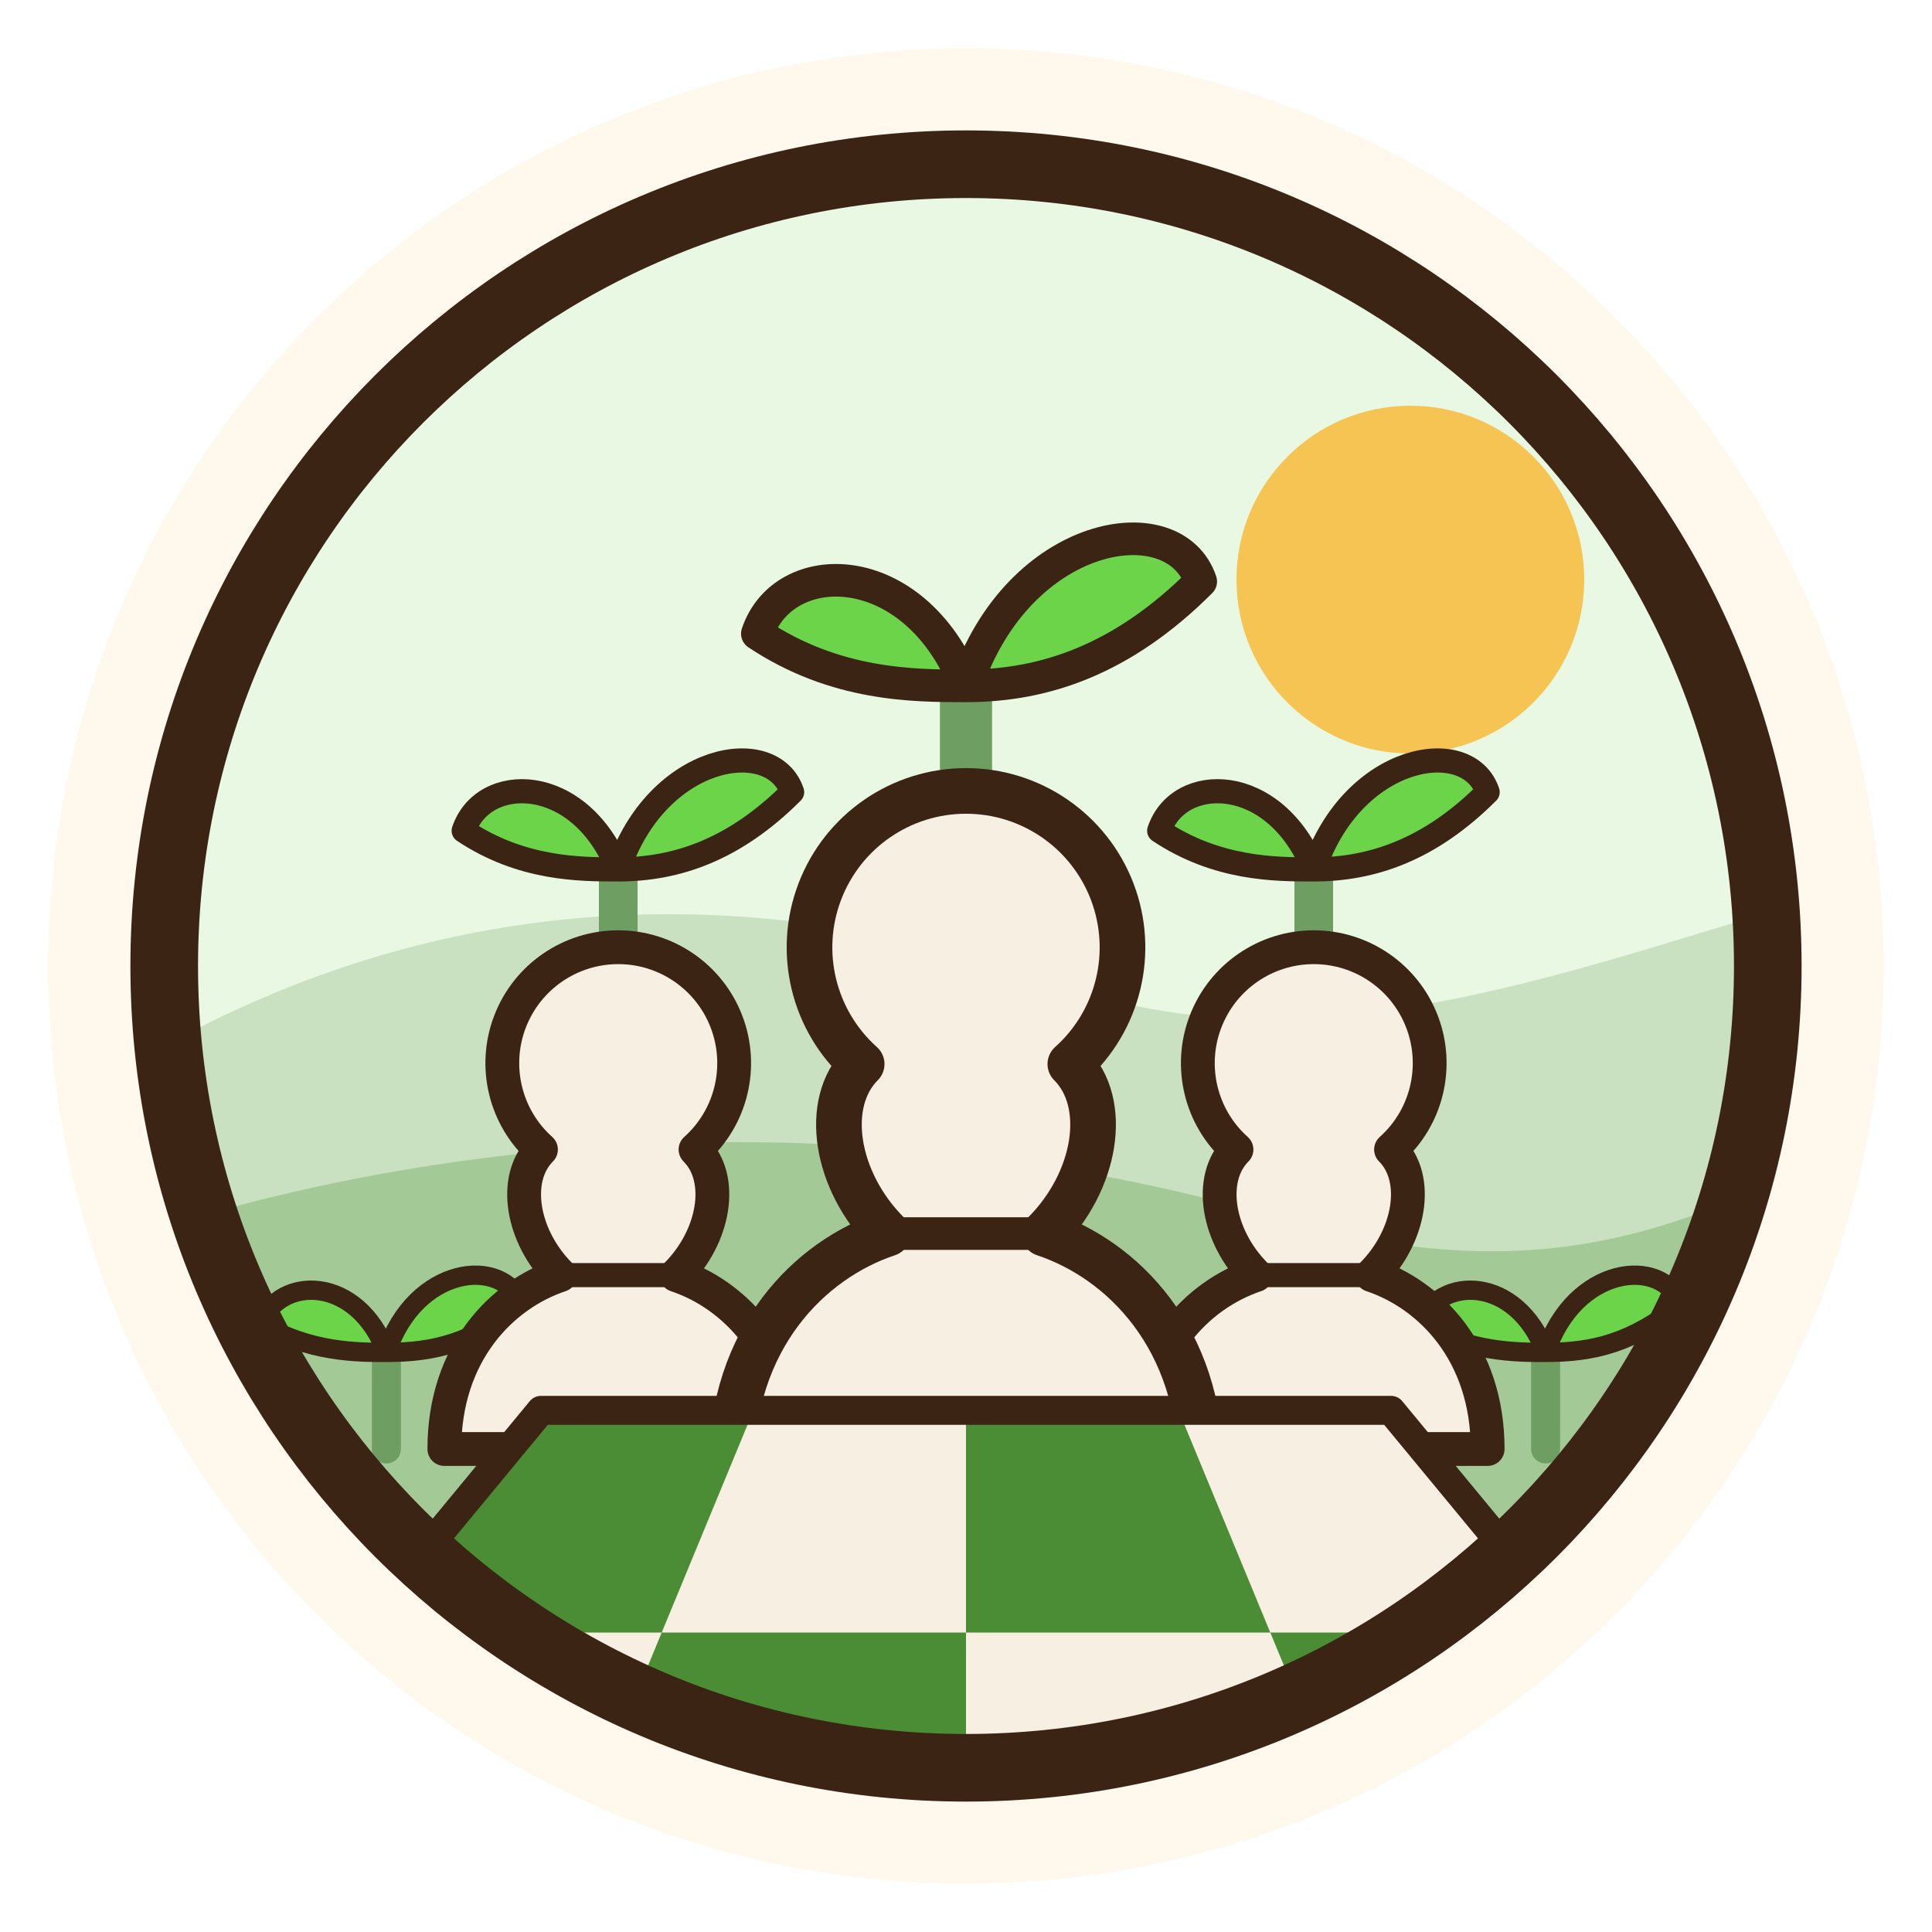
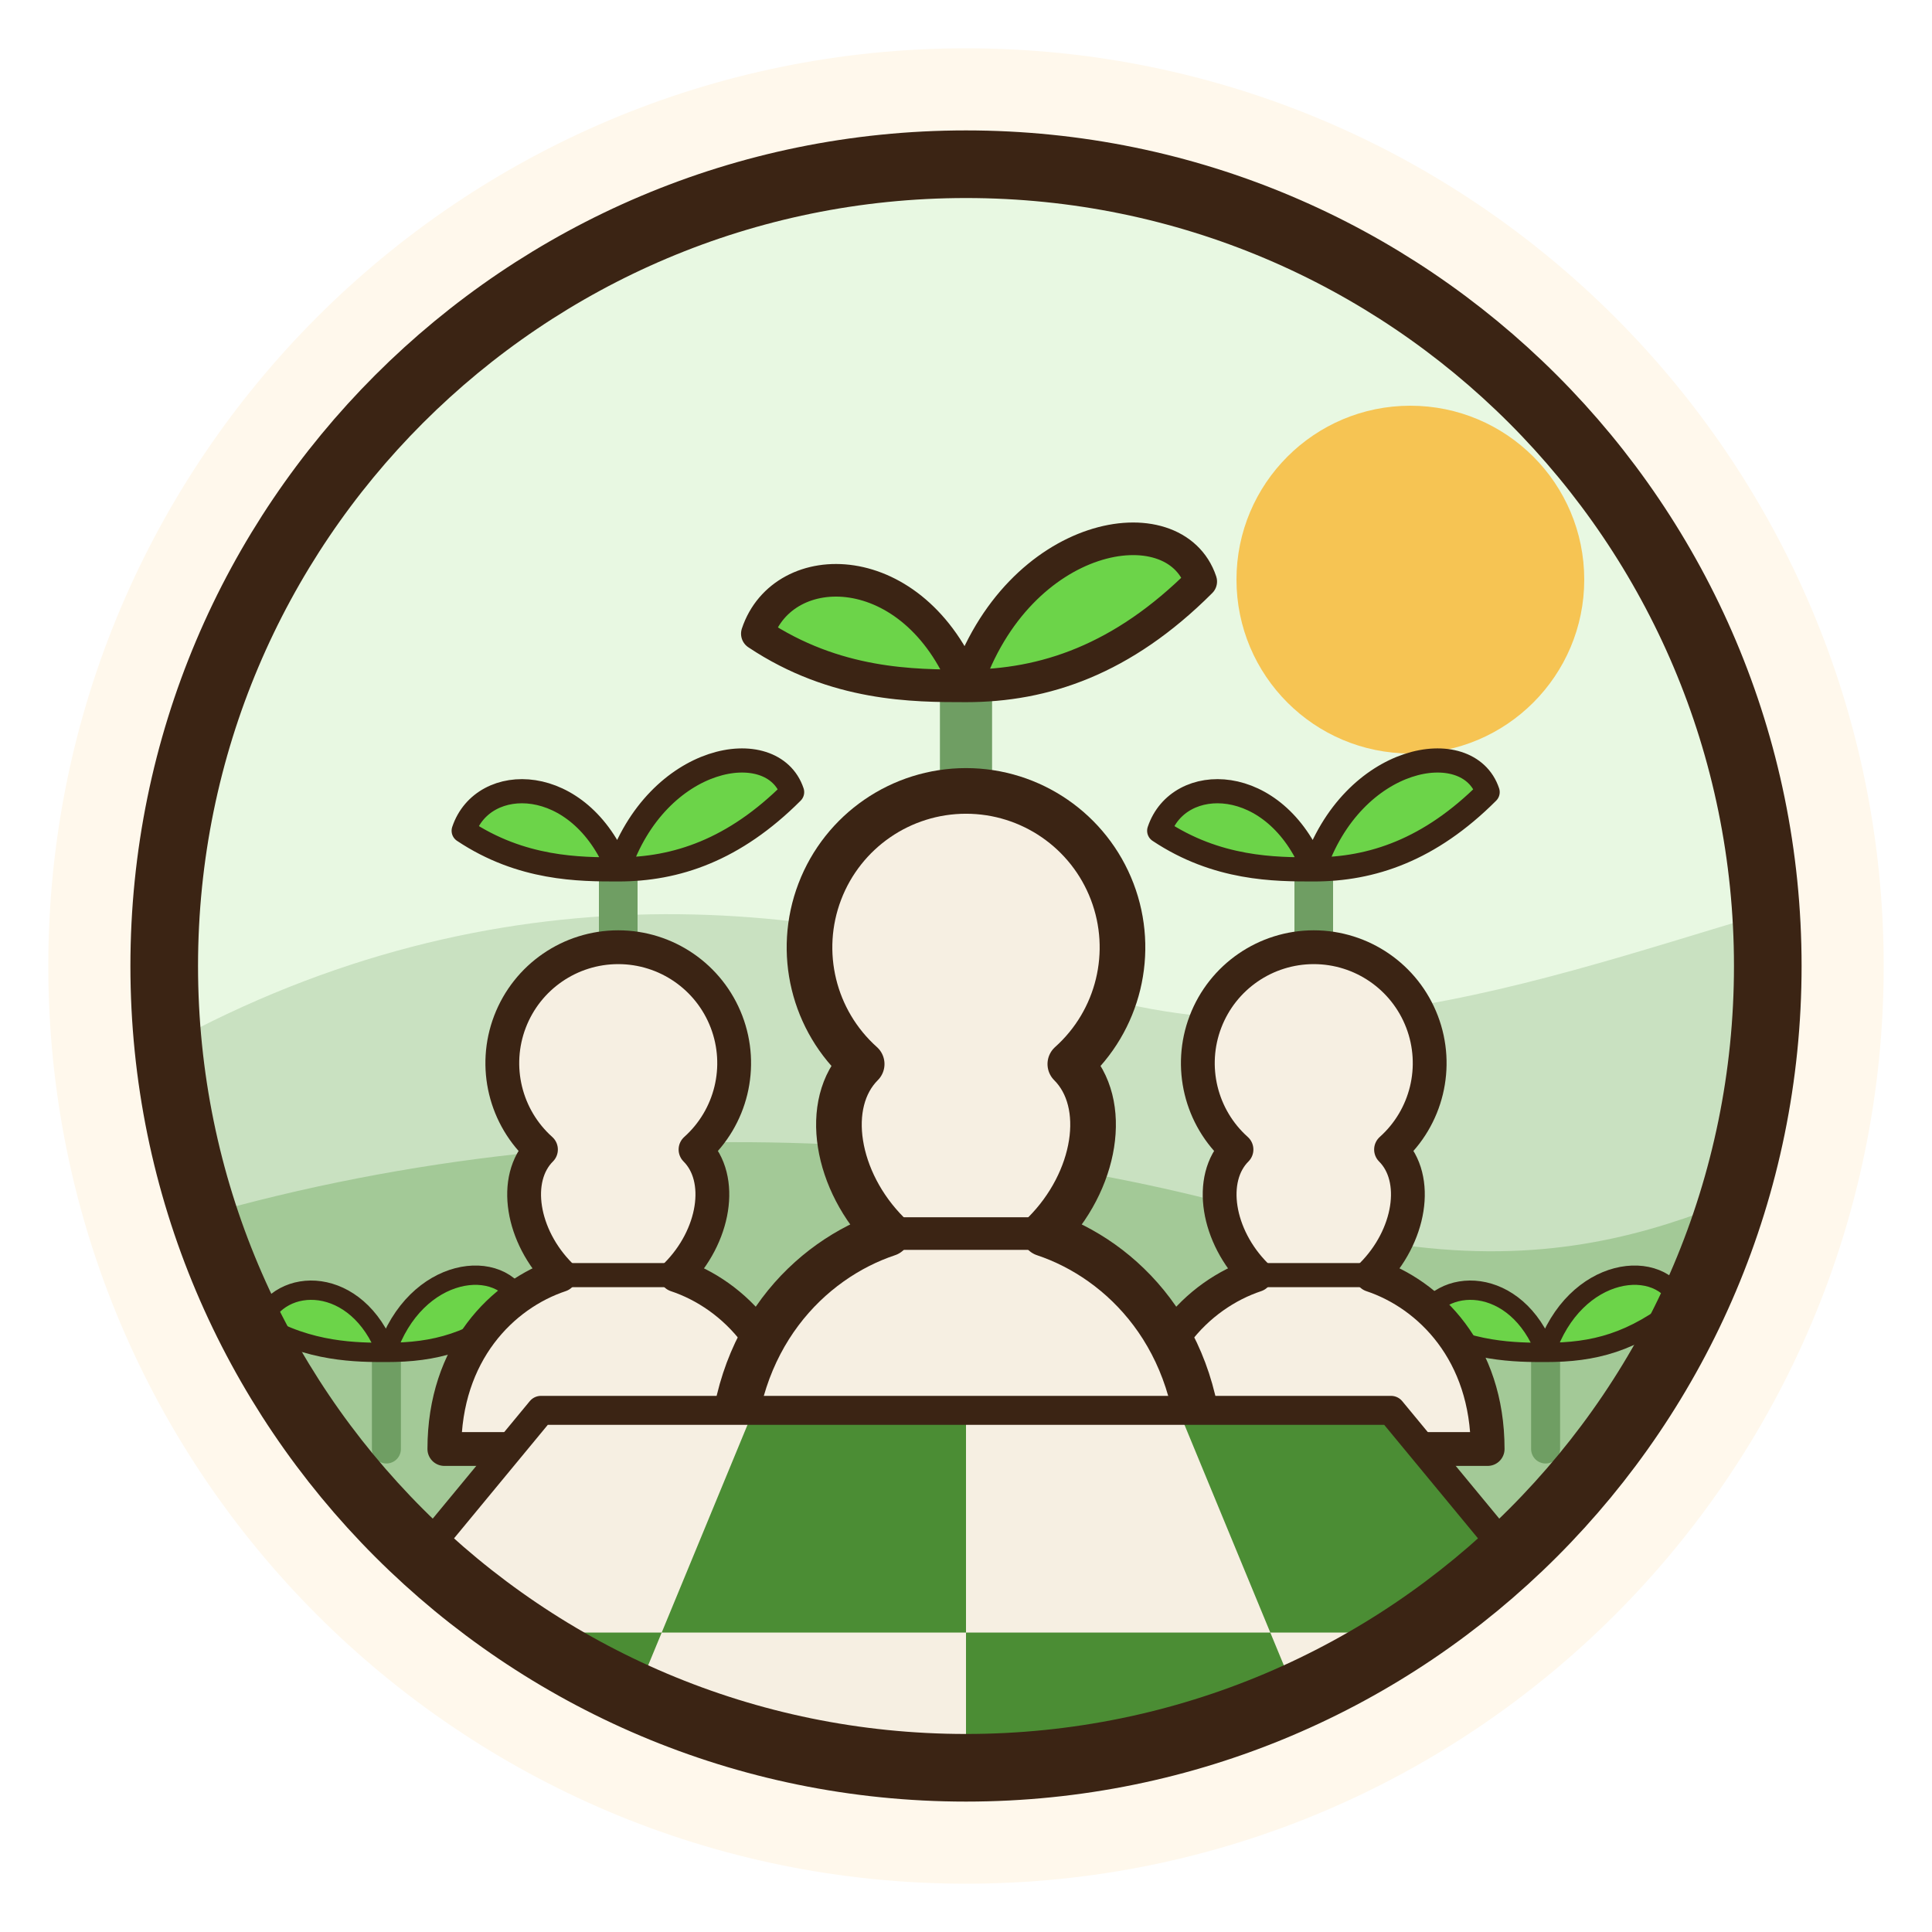
<svg xmlns="http://www.w3.org/2000/svg" viewBox="0 0 200 200" role="img" aria-labelledby="t">
  <defs>
    <clipPath id="c">
      <circle cx="100" cy="100" r="82" />
    </clipPath>
  </defs>
  <circle cx="100" cy="100" r="95" fill="#fff8ec" />
  <g clip-path="url(#c)">
    <rect width="200" height="200" fill="#e8f8e2" />
    <circle cx="146" cy="60" r="18" fill="#f6c453" />
    <path d="M14 110C48 90 82 92 110 102S168 98 192 92V200H14Z" fill="#c9e1c1" />
    <path d="M8 130C52 114 98 116 132 126S180 122 196 118V200H8Z" fill="#a3c997" />
    <g stroke="#3b2414" stroke-width="3.5" stroke-linejoin="round" stroke-linecap="round">
      <g transform="translate(40 150) scale(1)">
        <path d="M0 0V-10" fill="none" stroke="#6f9e63" stroke-width="3" />
        <path d="M0-10C-3-18-11-18-13-13C-8-10-3-10 0-10ZM0-10C3-19 12-20 14-15C9-11 5-10 0-10Z" fill="#6cd449" stroke-width="2" />
      </g>
      <g transform="translate(160 150) scale(1)">
        <path d="M0 0V-10" fill="none" stroke="#6f9e63" stroke-width="3" />
        <path d="M0-10C-3-18-11-18-13-13C-8-10-3-10 0-10ZM0-10C3-19 12-20 14-15C9-11 5-10 0-10Z" fill="#6cd449" stroke-width="2" />
      </g>
      <g transform="translate(64 150) scale(1)">
        <path d="M0-52V-60" fill="none" stroke="#6f9e63" stroke-width="4" />
        <path d="M0-60C-4-70-14-70-16-64C-10-60-4-60 0-60ZM0-60C4-72 16-74 18-68C12-62 6-60 0-60Z" fill="#6cd449" stroke-width="2.5" />
        <path d="M-18 0C-18-10-12-16-6-18C-10-22-11-28-8-31A12 12 0 1 1 8-31C11-28 10-22 6-18C12-16 18-10 18 0Z" fill="#f6efe2" />
        <path d="M-7-18H7" fill="none" stroke-width="2.5" />
      </g>
      <g transform="translate(136 150) scale(1)">
        <path d="M0-52V-60" fill="none" stroke="#6f9e63" stroke-width="4" />
        <path d="M0-60C-4-70-14-70-16-64C-10-60-4-60 0-60ZM0-60C4-72 16-74 18-68C12-62 6-60 0-60Z" fill="#6cd449" stroke-width="2.5" />
        <path d="M-18 0C-18-10-12-16-6-18C-10-22-11-28-8-31A12 12 0 1 1 8-31C11-28 10-22 6-18C12-16 18-10 18 0Z" fill="#f6efe2" />
        <path d="M-7-18H7" fill="none" stroke-width="2.5" />
      </g>
      <g transform="translate(100 152) scale(1.35)">
        <path d="M0-52V-60" fill="none" stroke="#6f9e63" stroke-width="4" />
        <path d="M0-60C-4-70-14-70-16-64C-10-60-4-60 0-60ZM0-60C4-72 16-74 18-68C12-62 6-60 0-60Z" fill="#6cd449" stroke-width="2.5" />
        <path d="M-18 0C-18-10-12-16-6-18C-10-22-11-28-8-31A12 12 0 1 1 8-31C11-28 10-22 6-18C12-16 18-10 18 0Z" fill="#f6efe2" />
        <path d="M-7-18H7" fill="none" stroke-width="2.5" />
      </g>
    </g>
    <path d="M56.0 146.0L144.0 146.0L182.0 192.0L18.0 192.0Z" fill="#f6efe2" />
-     <path d="M56.0 146.0L78.0 146.0L68.5 169.0L37.0 169.0ZM100.0 146.0L122.0 146.0L131.5 169.0L100.0 169.0ZM68.5 169.0L100.0 169.0L100.0 192.0L59.0 192.0ZM131.5 169.0L163.0 169.0L182.0 192.0L141.0 192.0Z" fill="#4b8d34" />
+     <path d="M78.0 146.0L100.0 146.0L100.0 169.0L68.5 169.0ZM122.0 146.0L144.0 146.0L163.0 169.0L131.5 169.0ZM37.0 169.0L68.5 169.0L59.0 192.0L18.0 192.0ZM100.0 169.0L131.5 169.0L141.0 192.0L100.0 192.0Z" fill="#4b8d34" />
    <path d="M56.0 146.0L144.0 146.0L182.0 192.0L18.0 192.0Z" fill="none" stroke="#3b2414" stroke-width="3" stroke-linejoin="round" />
  </g>
  <circle cx="100" cy="100" r="83" fill="none" stroke="#3b2414" stroke-width="7" />
</svg>
